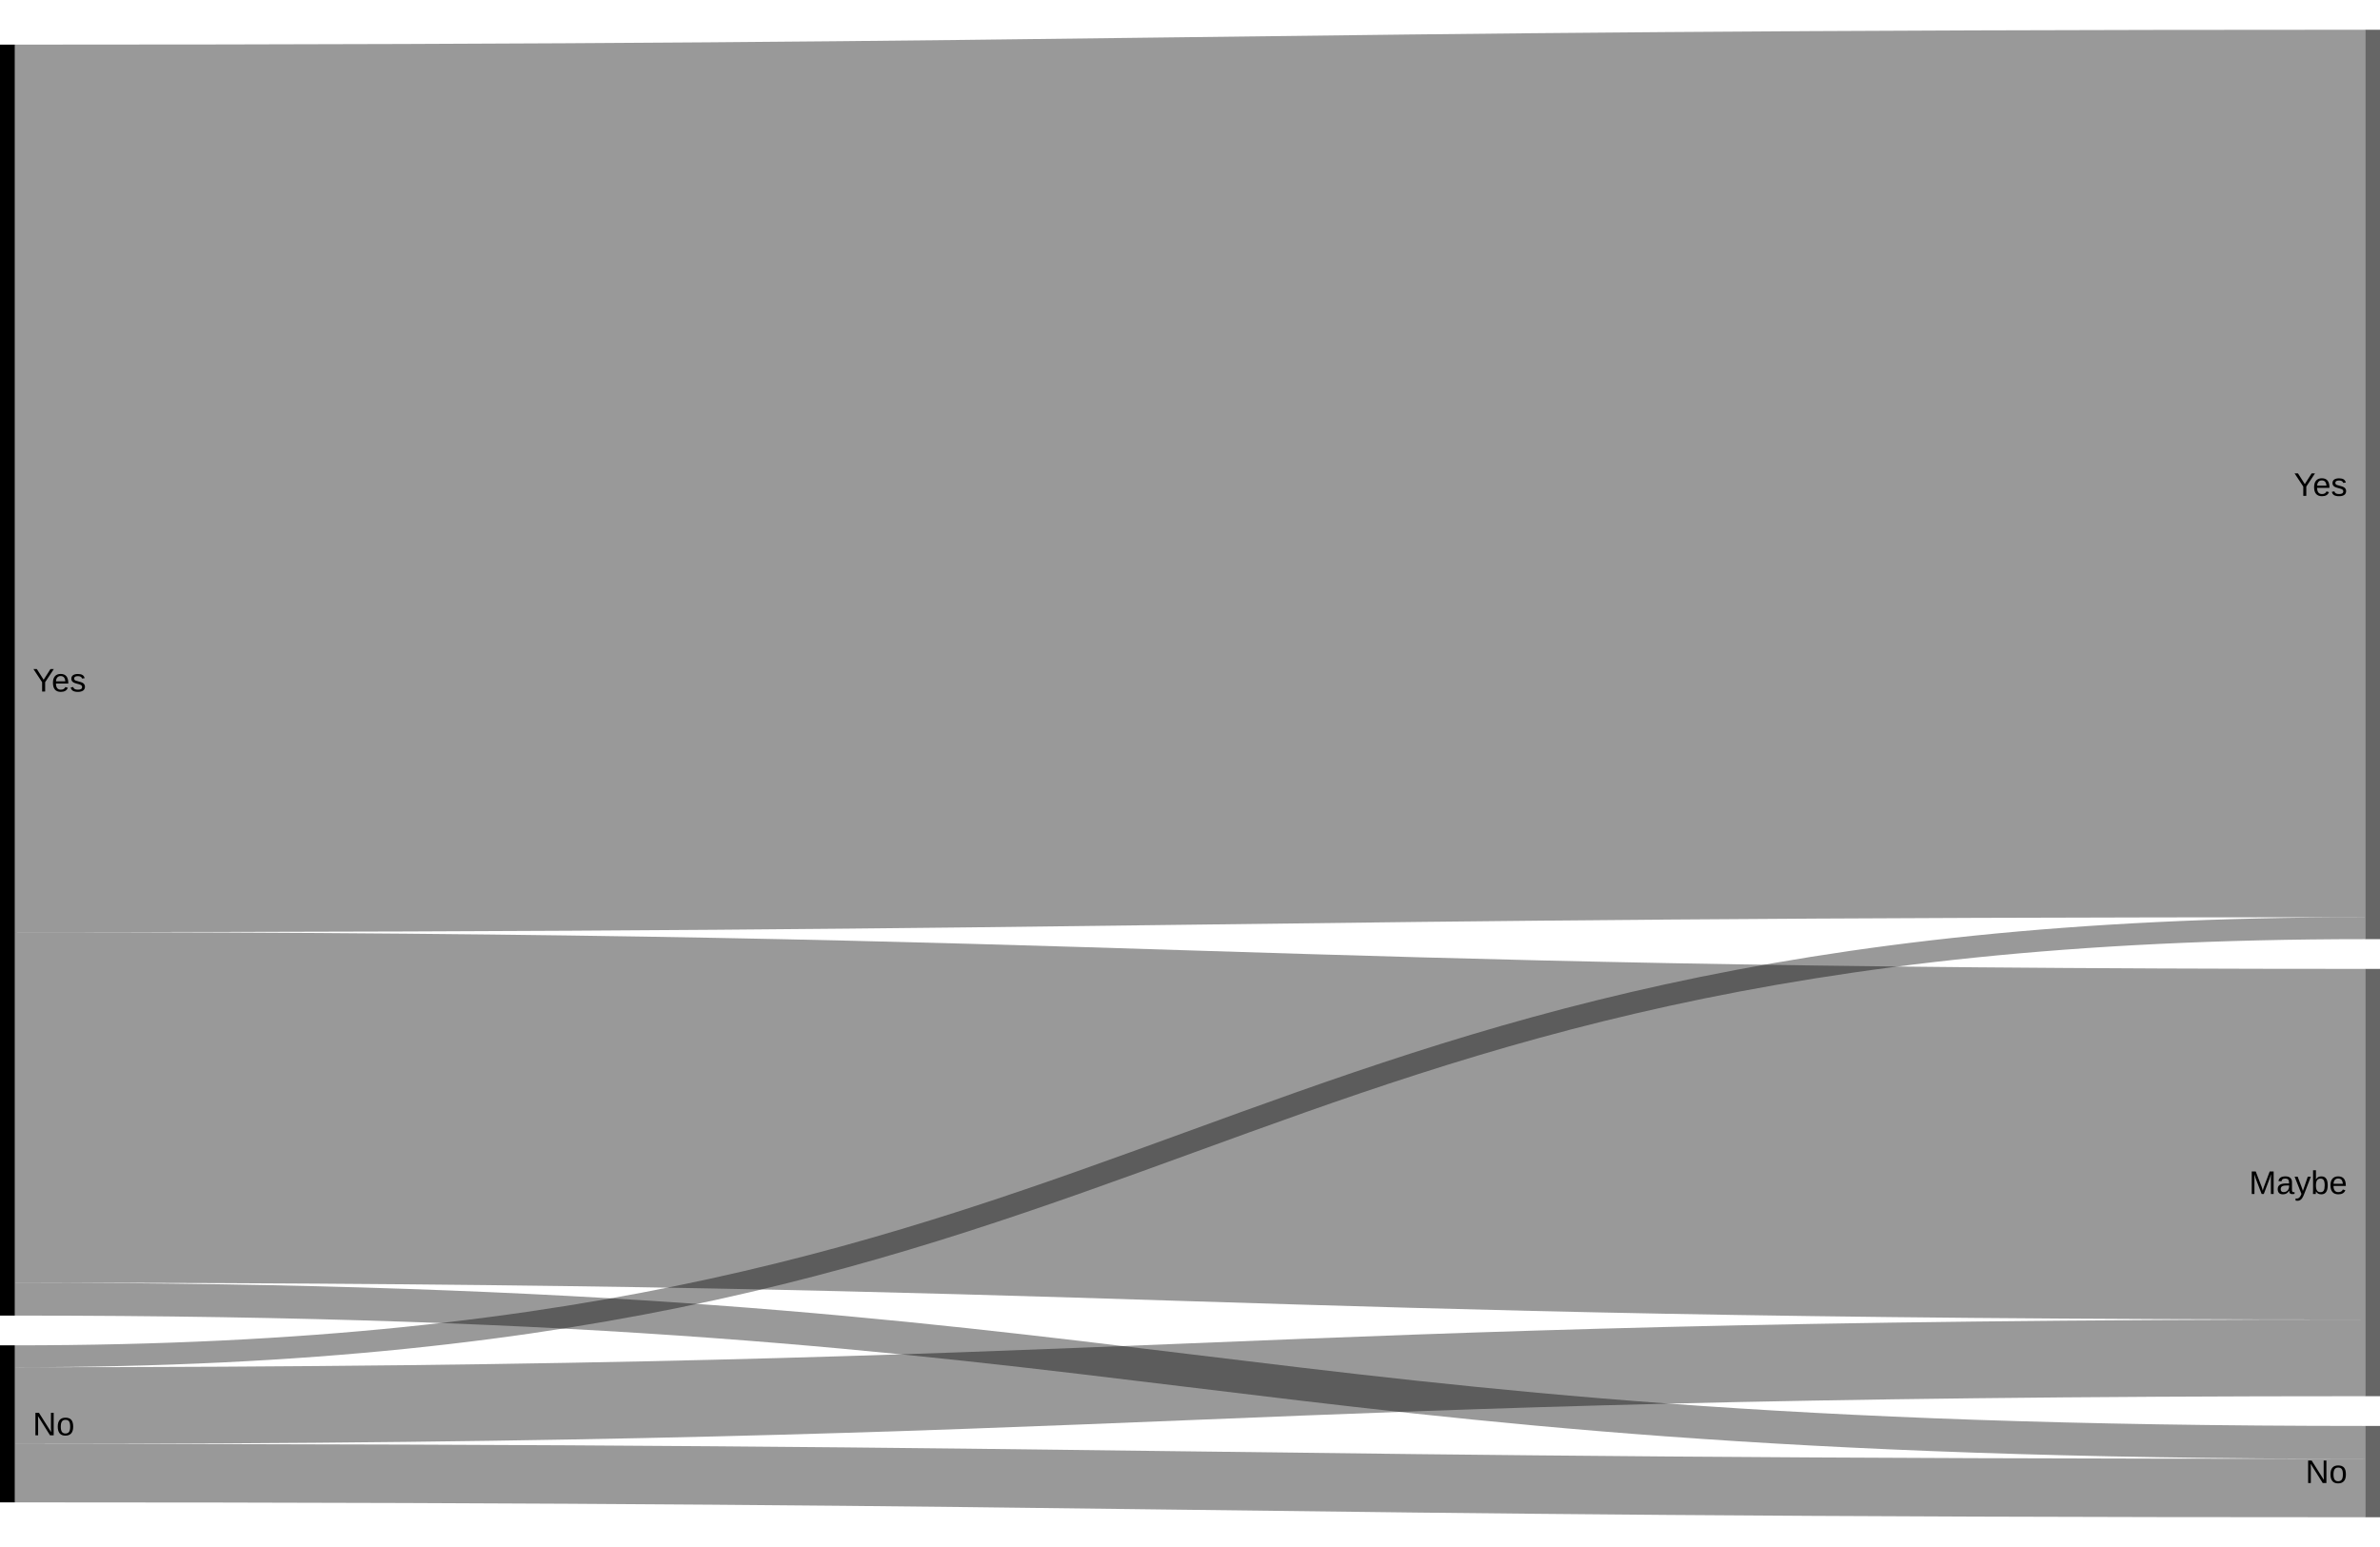
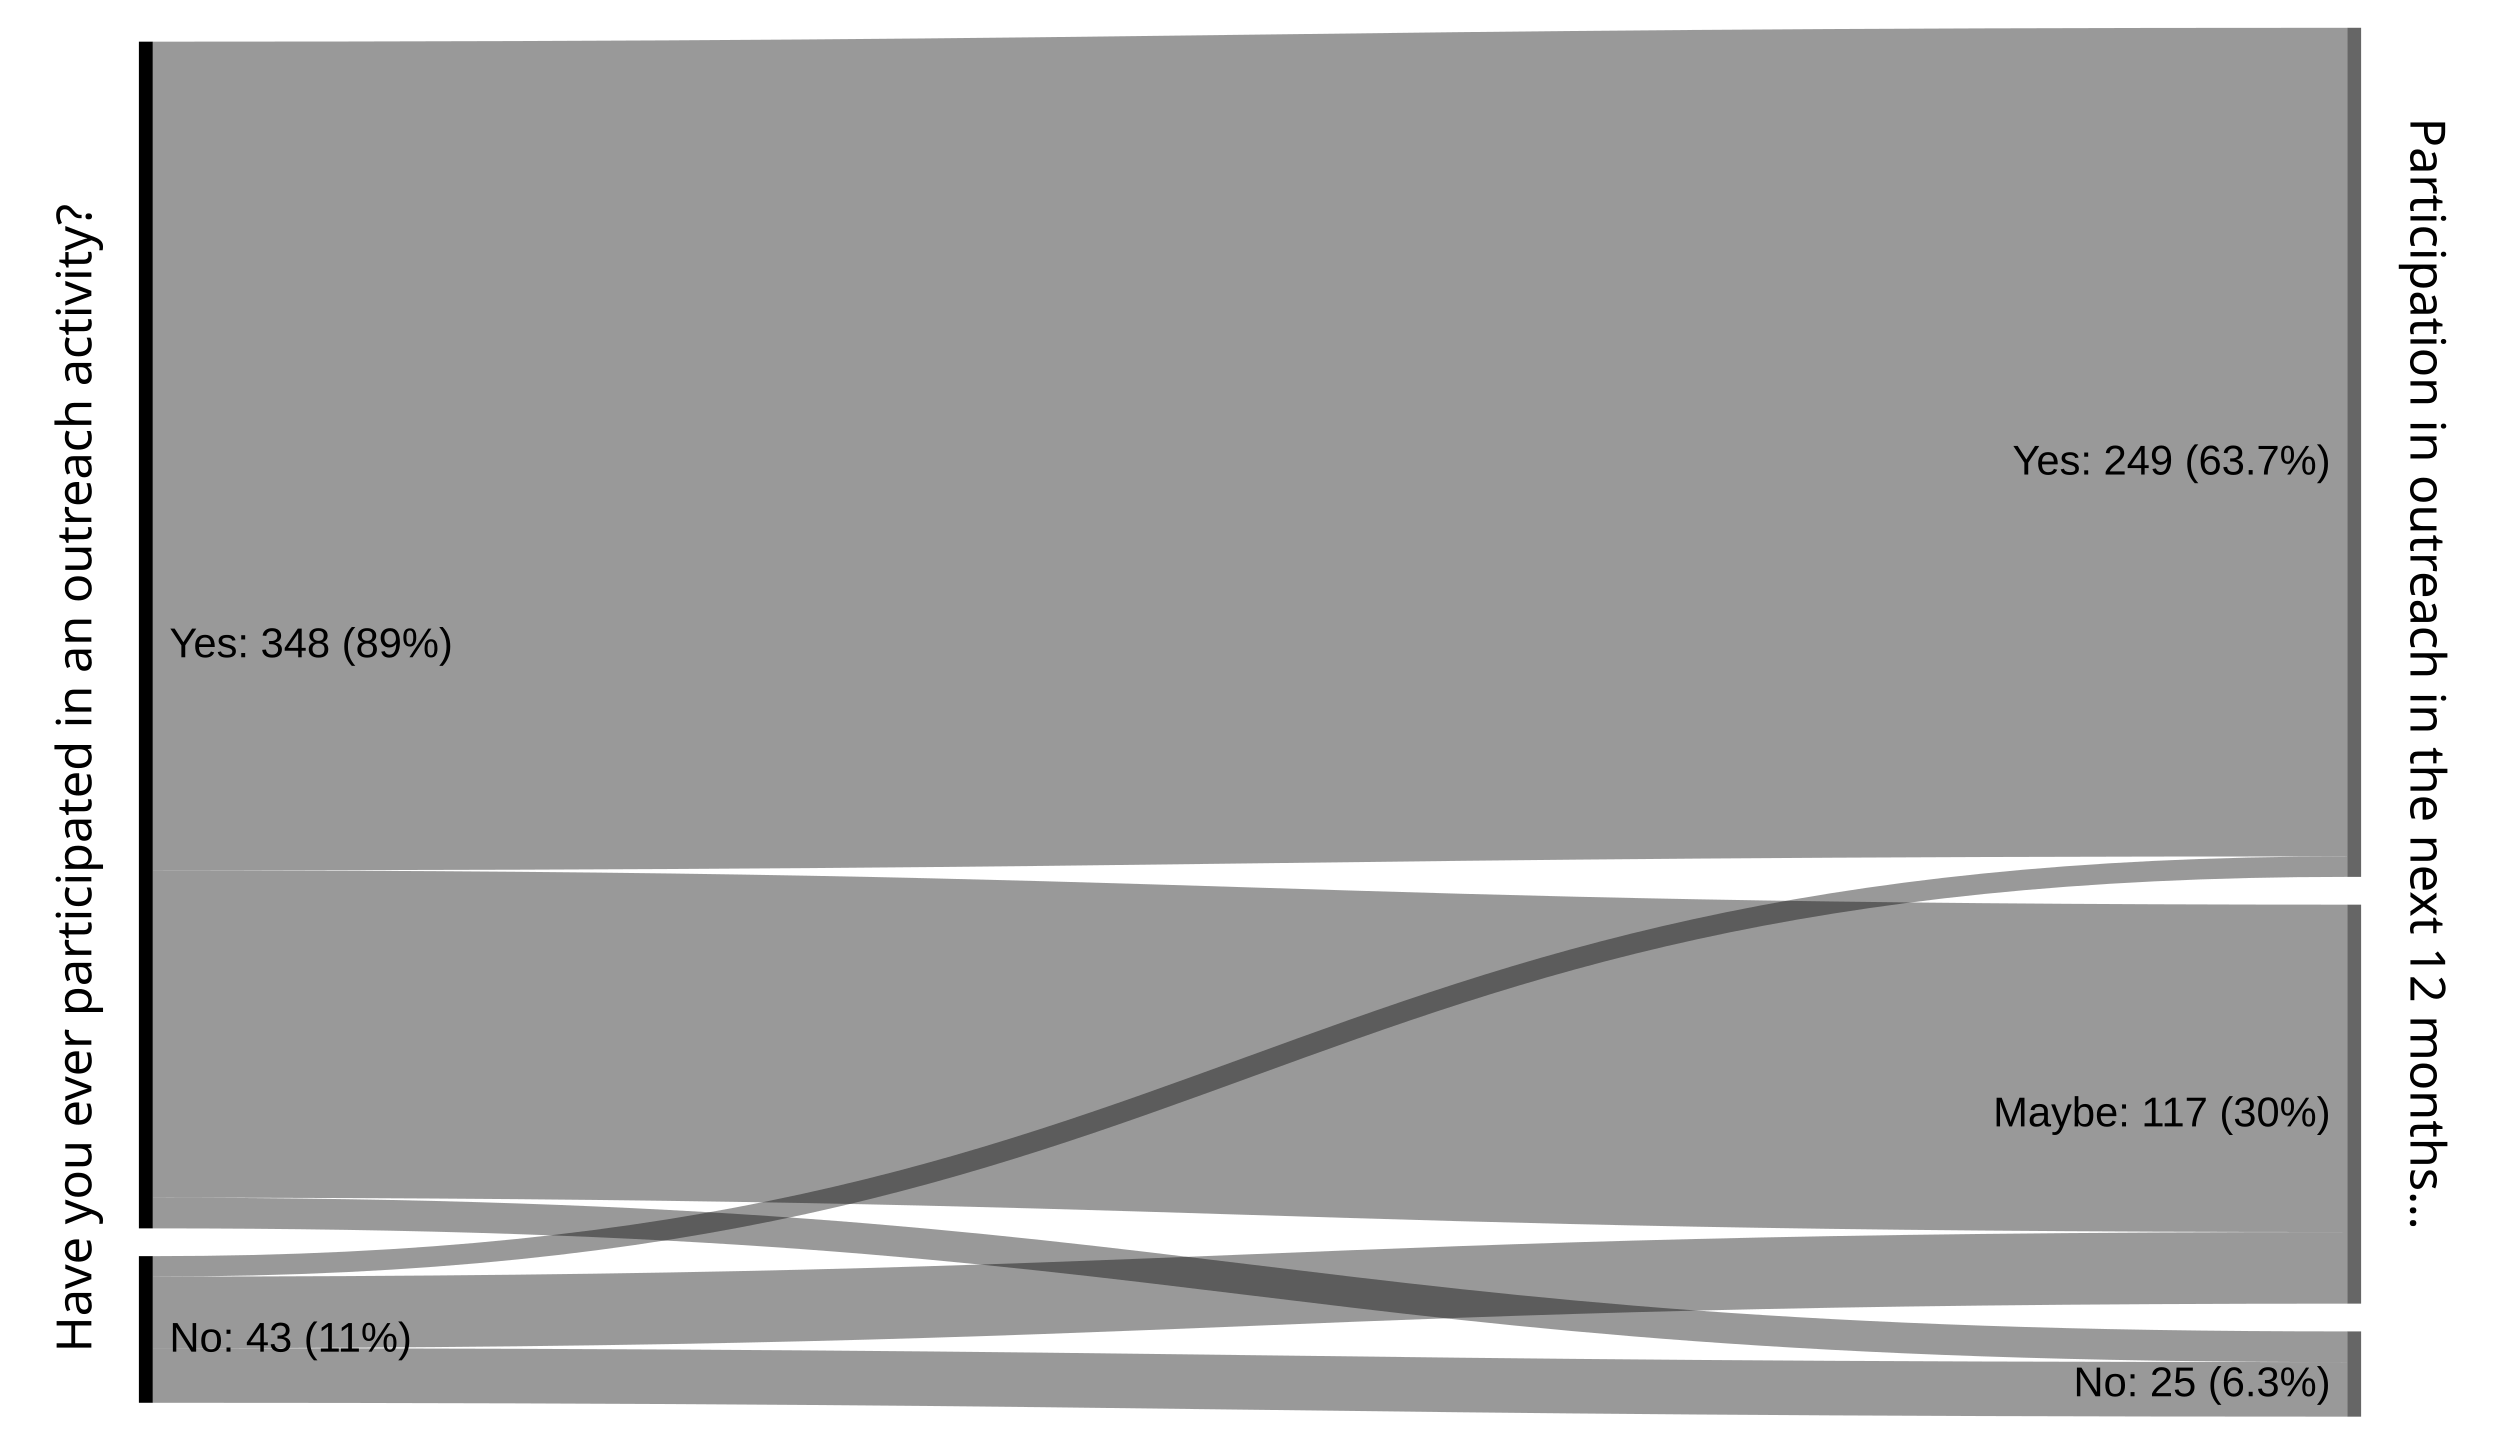
- <svg xmlns="http://www.w3.org/2000/svg" version="1.1" height="520" width="800">
-   <g transform="translate(0,10)">
-     <g>
-       <path style="stroke-width: 298.312; fill: none; stroke: rgb(0, 0, 0); stroke-opacity: 0.4;" d="M5,154.156C400,154.156 400,149.156 795,149.156" class="link" />
-       <path style="stroke-width: 117.852; fill: none; stroke: rgb(0, 0, 0); stroke-opacity: 0.4;" d="M5,362.238C400,362.238 400,374.604 795,374.604" class="link" />
-       <path style="stroke-width: 25.78; fill: none; stroke: rgb(0, 0, 0); stroke-opacity: 0.4;" d="M5,462.468C400,462.468 400,446.419 795,446.419" class="link" />
-       <path style="stroke-width: 19.642; fill: none; stroke: rgb(0, 0, 0); stroke-opacity: 0.4;" d="M5,485.179C400,485.179 400,490.179 795,490.179" class="link" />
-       <path style="stroke-width: 11.049; fill: none; stroke: rgb(0, 0, 0); stroke-opacity: 0.4;" d="M5,426.688C400,426.688 400,474.834 795,474.834" class="link" />
-       <path style="stroke-width: 7.366; fill: none; stroke: rgb(0, 0, 0); stroke-opacity: 0.4;" d="M5,445.895C400,445.895 400,301.995 795,301.995" class="link" />
-     </g>
-     <g>
-       <g transform="translate(795,315.6777)" class="node">
-         <rect style="fill: rgb(102, 102, 102);" width="5" height="143.632" />
-         <text style="font-size: 11px; font-family: Arial,Helvetica; pointer-events: none;" text-anchor="end" dy=".35em" y="71.816" x="-6">Maybe</text>
+ <svg xmlns="http://www.w3.org/2000/svg" version="1.1" height="520" width="900" id="svg2">
+   <defs id="defs64" />
+   <g transform="translate(0,10)" id="g4">
+     <path id="path8" class="link" d="m 55,154.156 c 395,0 395,-5 790,-5" style="fill:none;stroke:#000000;stroke-width:298.312;stroke-opacity:0.4" />
+     <path id="path10" class="link" d="m 55,362.238 c 395,0 395,12.366 790,12.366" style="fill:none;stroke:#000000;stroke-width:117.852;stroke-opacity:0.4" />
+     <path id="path12" class="link" d="m 55,462.468 c 395,0 395,-16.049 790,-16.049" style="fill:none;stroke:#000000;stroke-width:25.78;stroke-opacity:0.4" />
+     <path id="path14" class="link" d="m 55,485.179 c 395,0 395,5 790,5" style="fill:none;stroke:#000000;stroke-width:19.642;stroke-opacity:0.4" />
+     <path id="path16" class="link" d="m 55,426.688 c 395,0 395,48.146 790,48.146" style="fill:none;stroke:#000000;stroke-width:11.049;stroke-opacity:0.4" />
+     <path id="path18" class="link" d="m 55,445.895 c 395,0 395,-143.9 790,-143.9" style="fill:none;stroke:#000000;stroke-width:7.366;stroke-opacity:0.4" />
+     <g id="g20" transform="translate(50,0)">
+       <g transform="translate(795,315.6778)" class="node" id="g22">
+         <rect style="fill:#666666" width="5" height="143.632" id="rect24" x="0" y="0">
+           </rect>
+         <text style="font-size:15px;font-family:Arial, Helvetica;text-anchor:end" dy="0" y="79.816" x="-6" id="text28">
+           <tspan style="font-size:15px" id="tspan4206">Maybe: 117 (30%)</tspan>
+         </text>
      </g>
-       <g transform="translate(795,469.3095)" class="node">
-         <rect style="fill: rgb(102, 102, 102);" width="5" height="30.691" />
-         <text style="font-size: 11px; font-family: Arial,Helvetica; pointer-events: none;" text-anchor="end" dy=".35em" y="15.345" x="-6">No</text>
+       <g transform="translate(795,469.3095)" class="node" id="g30">
+         <rect style="fill:#666666" width="5" height="30.691" id="rect32" x="0" y="0">
+           </rect>
+         <text style="font-size:15px;font-family:Arial, Helvetica;text-anchor:end" dy="0" y="23.345" x="-6" id="text36">
+           <tspan style="font-size:15px" id="tspan4208">No: 25 (6.3%)</tspan>
+         </text>
      </g>
-       <g transform="translate(795,0)" class="node">
-         <rect style="fill: rgb(102, 102, 102);" width="5" height="305.678" />
-         <text style="font-size: 11px; font-family: Arial,Helvetica; pointer-events: none;" text-anchor="end" dy=".35em" y="152.839" x="-6">Yes</text>
+       <g transform="translate(795,0)" class="node" id="g38">
+         <rect style="fill:#666666" width="5" height="305.678" id="rect40" x="0" y="0">
+           </rect>
+         <text style="font-size:15px;font-family:Arial, Helvetica;text-anchor:end" dy="0" y="160.839" x="-6" id="text44">
+           <tspan style="font-size:15px" id="tspan4204">Yes: 249 (63.7%)</tspan>
+         </text>
      </g>
-       <g transform="translate(0,442.2123)" class="node">
-         <rect style="" width="5" height="52.788" />
-         <text style="font-size: 11px; font-family: Arial,Helvetica; pointer-events: none;" text-anchor="start" dy=".35em" y="26.394" x="11">No</text>
+       <g transform="translate(0,442.2123)" class="node" id="g46">
+         <rect width="5" height="52.788" id="rect48" x="0" y="0">
+           </rect>
+         <text style="font-size:15px;font-family:Arial, Helvetica;text-anchor:start" dy="0" y="34.394" x="11" id="text52">
+           <tspan style="font-size:15px" id="tspan4202">No: 43 (11%)</tspan>
+         </text>
      </g>
-       <g transform="translate(0,5)" class="node">
-         <rect style="" width="5" height="427.212" />
-         <text style="font-size: 11px; font-family: Arial,Helvetica; pointer-events: none;" text-anchor="start" dy=".35em" y="213.606" x="11">Yes</text>
+       <g transform="translate(0,5)" class="node" id="g54">
+         <rect width="5" height="427.212" id="rect56" x="0" y="0">
+           </rect>
+         <text style="font-size:15px;font-family:Arial, Helvetica;text-anchor:start" dy="0" y="221.606" x="11" id="text60">
+           <tspan style="font-size:15px" id="tspan4200">Yes: 348 (89%)</tspan>
+         </text>
      </g>
    </g>
+     <text xml:space="preserve" style="font-style:normal;font-weight:normal;font-size:40px;line-height:125%;font-family:sans-serif;letter-spacing:0px;word-spacing:0px;fill:#000000;fill-opacity:1;stroke:none;stroke-width:1px;stroke-linecap:butt;stroke-linejoin:miter;stroke-opacity:1" x="-476.839" y="32.888" id="text4210" transform="matrix(0,-1,1,0,0,0)">
+       <tspan id="tspan4212" x="-476.839" y="32.888" style="font-size:17.5px">Have you ever participated in an outreach activity?</tspan>
+     </text>
+     <text xml:space="preserve" style="font-style:normal;font-weight:normal;font-size:40px;line-height:125%;font-family:sans-serif;letter-spacing:0px;word-spacing:0px;fill:#000000;fill-opacity:1;stroke:none;stroke-width:1px;stroke-linecap:butt;stroke-linejoin:miter;stroke-opacity:1" x="32.386" y="-867.762" id="text4214" transform="matrix(0,1,-1,0,0,0)">
+       <tspan id="tspan4216" x="32.386" y="-867.762" style="font-size:17.5px">Participation in outreach in the next 12 months…</tspan>
+     </text>
  </g>
</svg>
